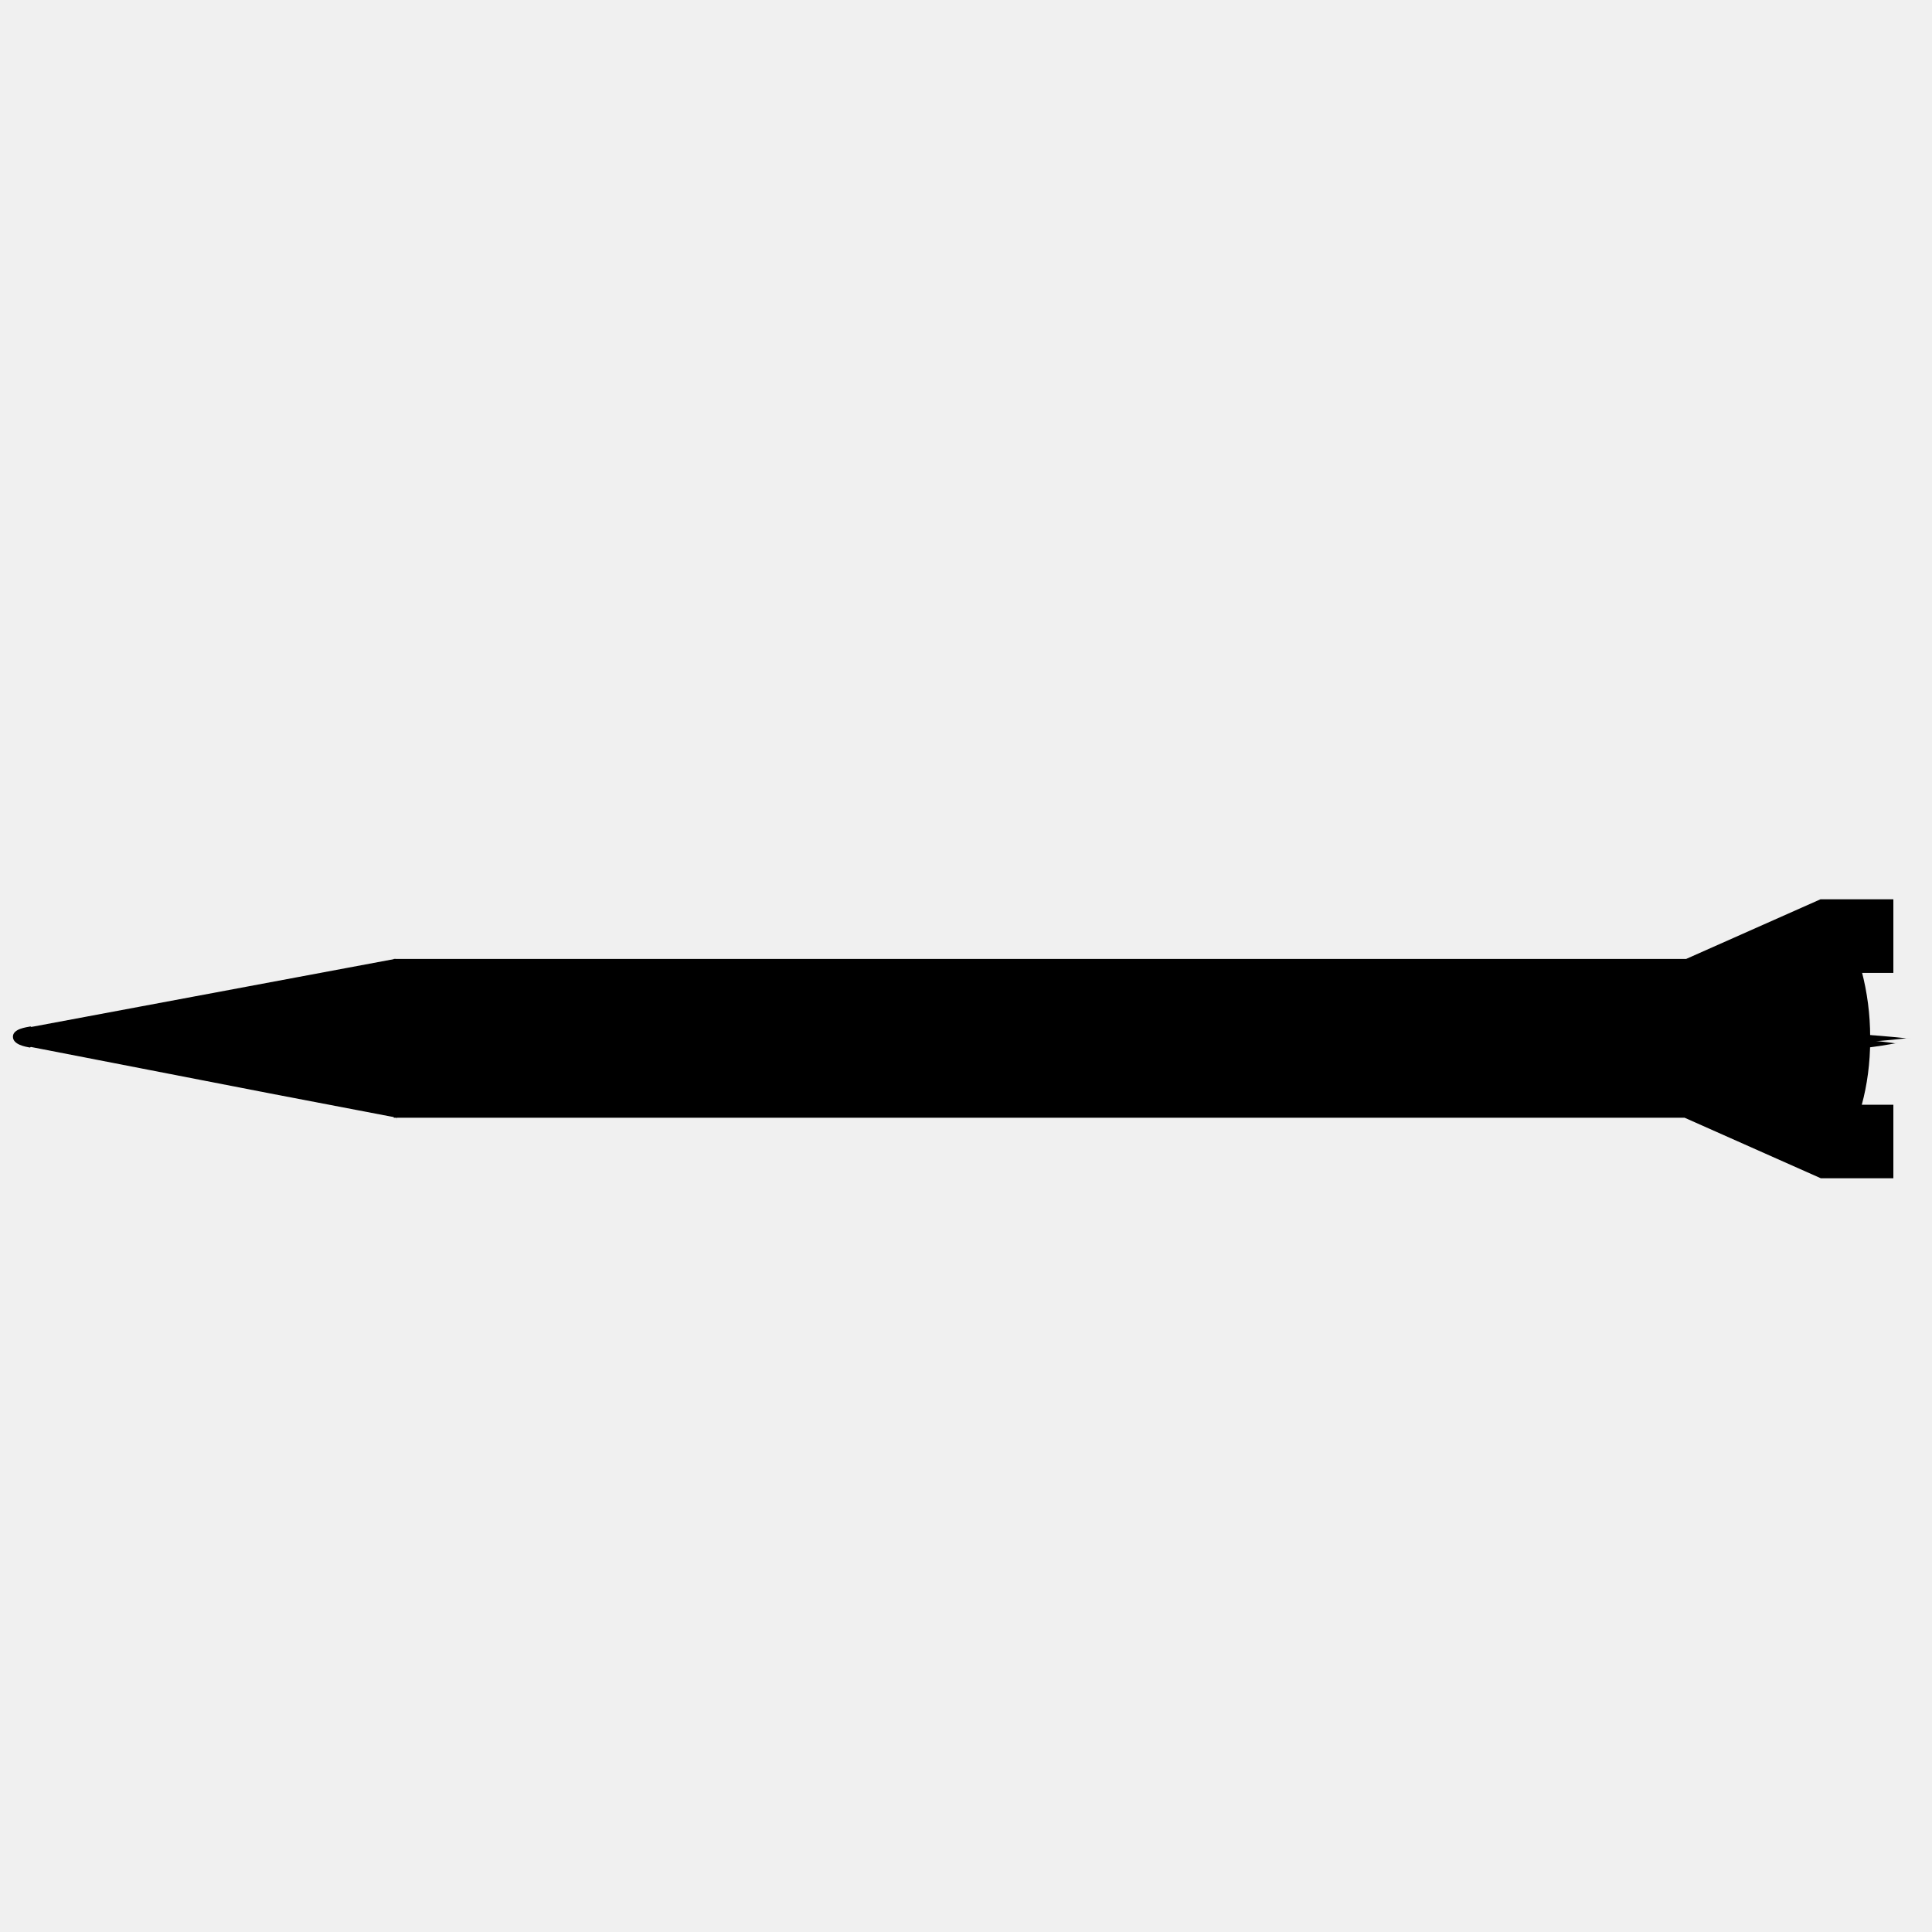
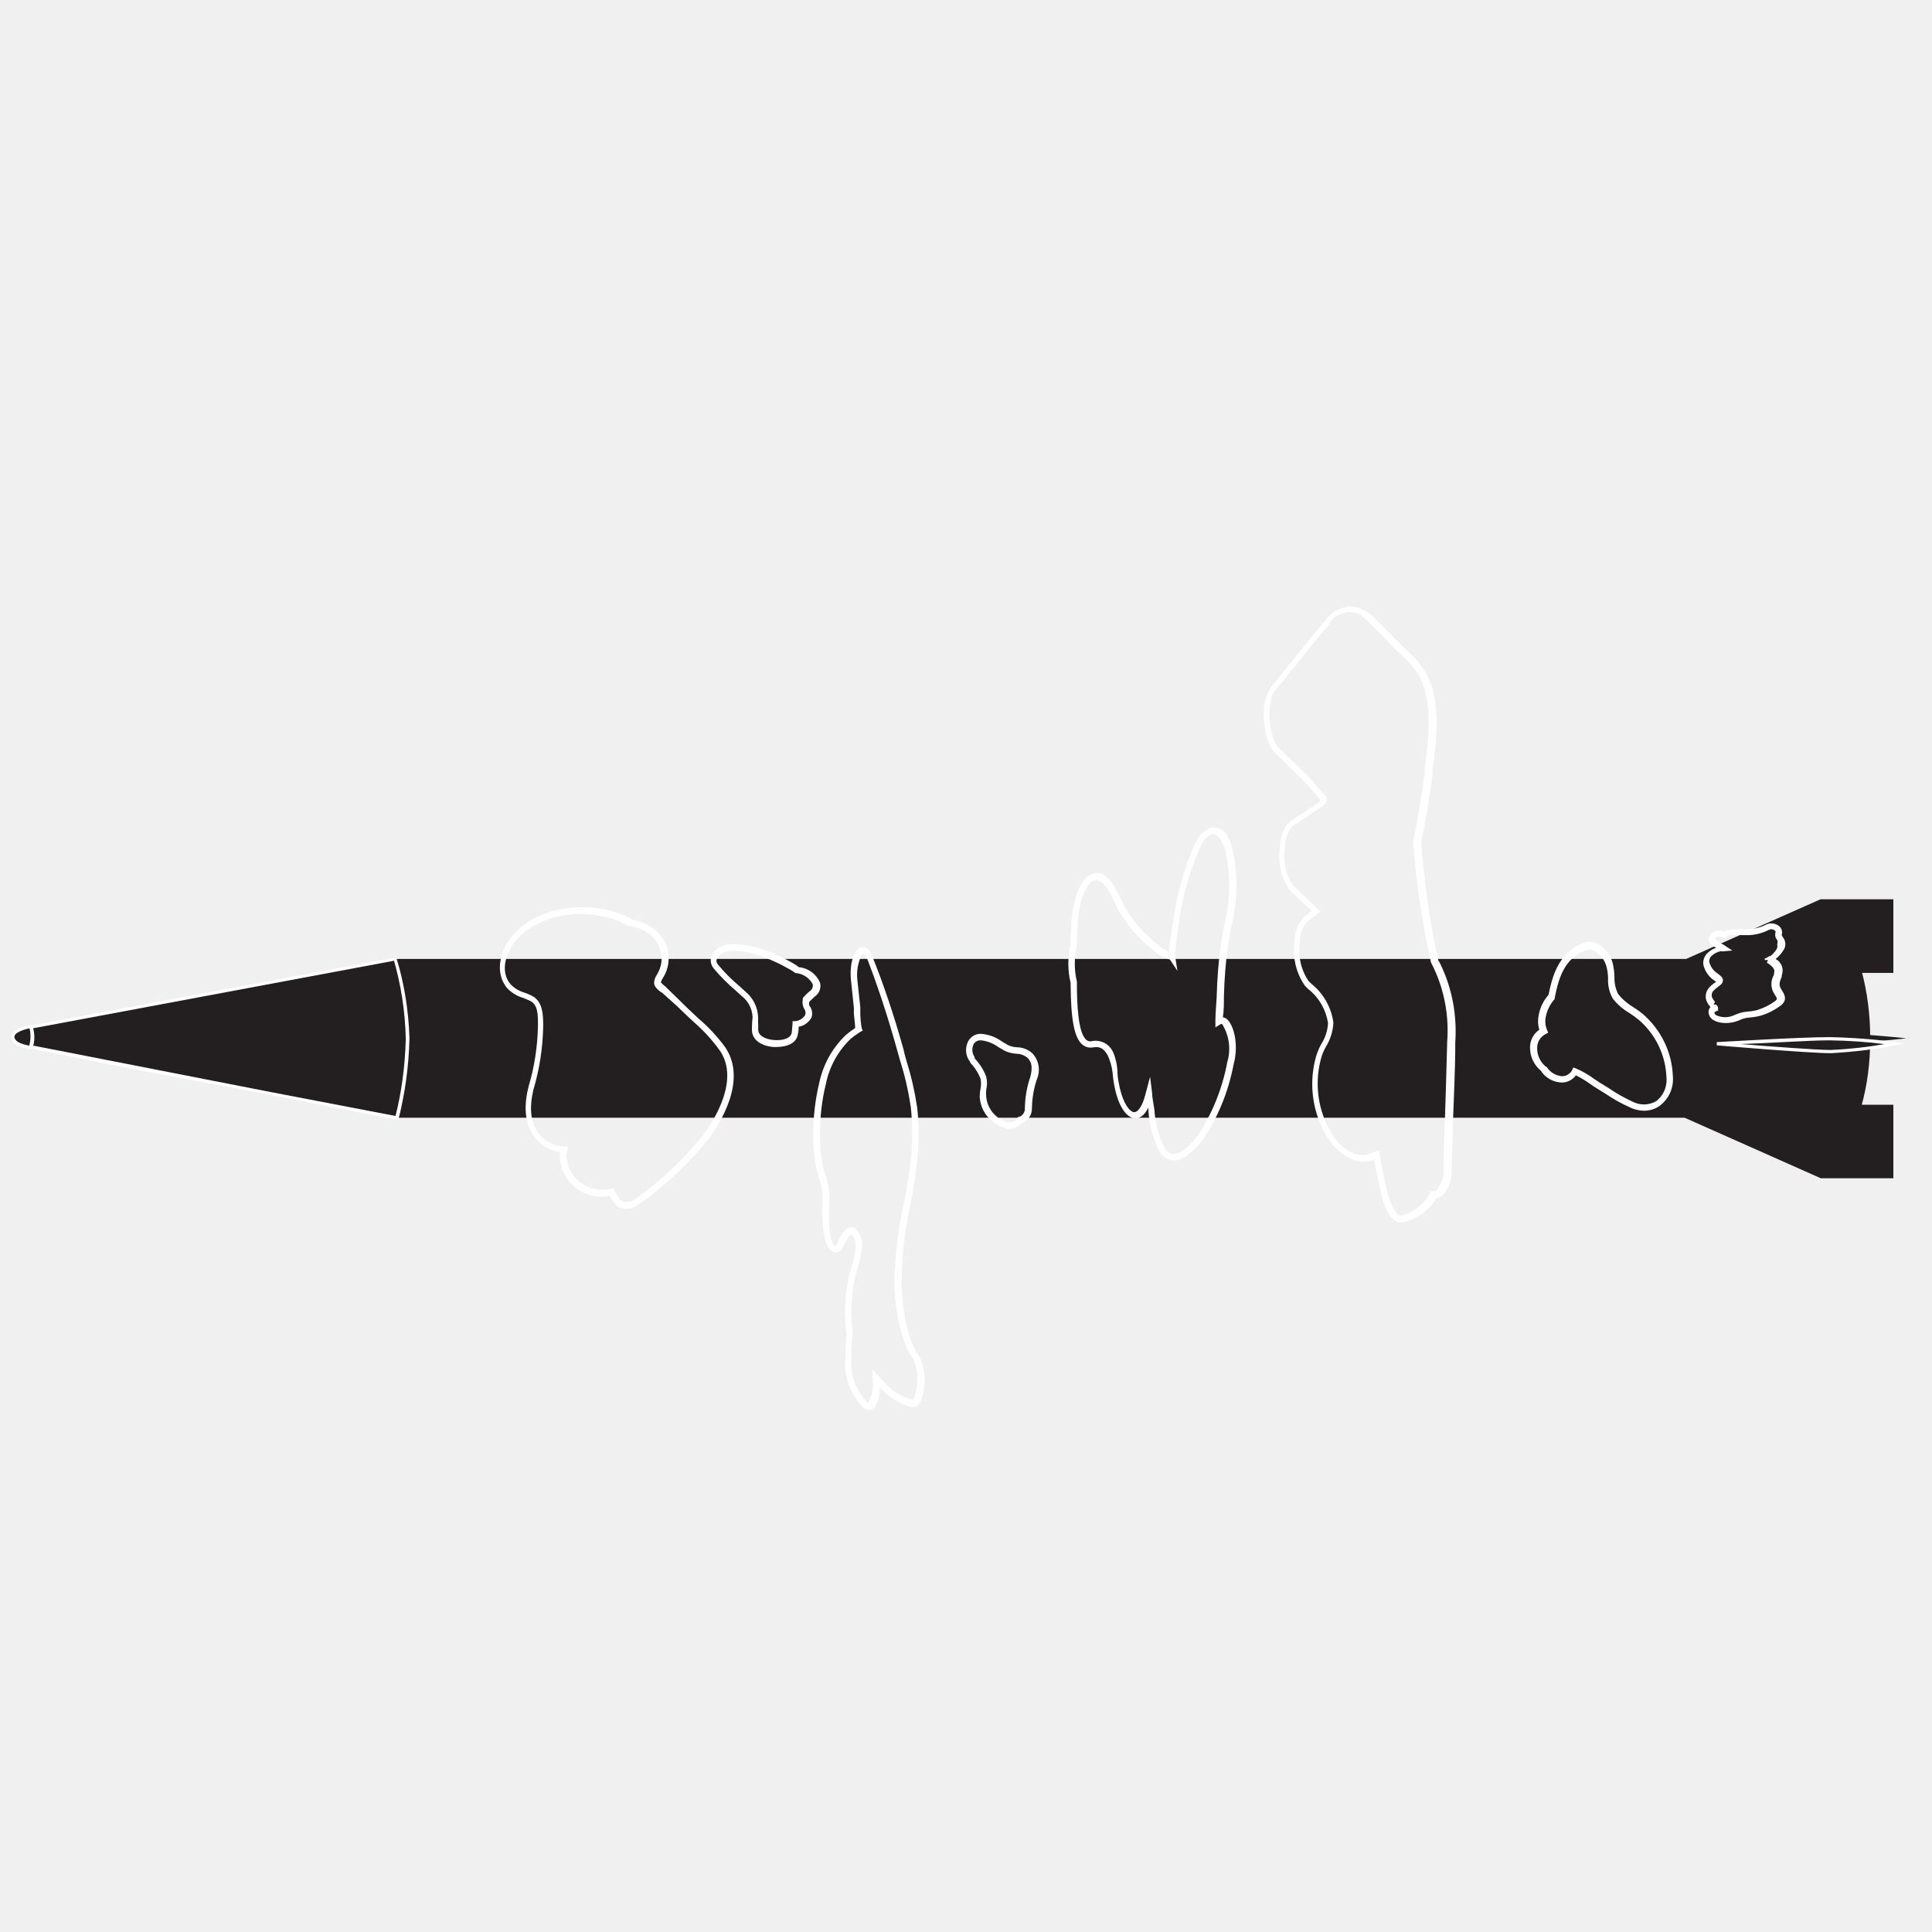
<svg xmlns="http://www.w3.org/2000/svg" version="1.1" width="32" height="32" viewBox="0 0 32 32">
-   <path d="M27.554 17.199c0.603-0.068 1.302-0.107 2.010-0.107s1.407 0.039 2.095 0.114l-0.085-0.008c-0.603 0.068-1.302 0.107-2.010 0.107s-1.407-0.039-2.095-0.114l0.085 0.008z" />
-   <path d="M31.36 14.895h-1.207l-2.225 0.988h-21.406v2.63h21.38l2.257 1.003h1.201v-1.218h-0.523c0.088-0.321 0.139-0.69 0.139-1.071 0-0.010-0-0.020-0-0.029v0.002c0-0.006 0-0.013 0-0.020 0-0.379-0.049-0.746-0.141-1.096l0.007 0.030h0.518z" />
-   <path d="M6.575 18.513l-2.095-0.401-3.921-0.762c-0.066-0.013-0.324-0.045-0.324-0.179s0.262-0.156 0.324-0.169l5.988-1.12c0.121 0.391 0.198 0.841 0.213 1.308l0 0.009c-0.014 0.473-0.081 0.924-0.195 1.356l0.009-0.042z" />
-   <path d="M0.491 17.35c-0.064-0.013-0.277-0.045-0.277-0.179s0.23-0.156 0.286-0.169 0.049 0.361-0.009 0.348z" />
-   <path d="M28.437 17.28s1.523 0.128 1.884 0.128c0.395-0.023 0.761-0.068 1.119-0.136l-0.053 0.008c-0.321-0.046-0.698-0.076-1.081-0.083l-0.009-0c-0.486 0.009-1.86 0.083-1.86 0.083z" />
+   <path fill="#231f20" d="M27.554 17.199c0.603-0.068 1.302-0.107 2.010-0.107s1.407 0.039 2.095 0.114l-0.085-0.008c-0.603 0.068-1.302 0.107-2.010 0.107s-1.407-0.039-2.095-0.114l0.085 0.008z" />
+   <path fill="#231f20" d="M31.36 14.895h-1.207l-2.225 0.988h-21.406v2.63h21.38l2.257 1.003h1.201v-1.218h-0.523c0.088-0.321 0.139-0.69 0.139-1.071 0-0.010-0-0.020-0-0.029v0.002c0-0.006 0-0.013 0-0.020 0-0.379-0.049-0.746-0.141-1.096l0.007 0.030h0.518z" />
+   <path fill="#fff" d="M10.374 20.019h-0.041c-0.064-0.005-0.12-0.038-0.155-0.087l-0-0.001c-0.026-0.035-0.052-0.076-0.076-0.118l-0.003-0.006c-0.041 0.009-0.088 0.014-0.137 0.014-0.347 0-0.635-0.256-0.684-0.59l-0-0.004c-0.003-0.022-0.005-0.047-0.005-0.073s0.002-0.051 0.006-0.075l-0 0.003c-0.122-0.017-0.231-0.066-0.319-0.14l0.001 0.001c-0.237-0.196-0.311-0.514-0.213-0.917l0.015-0.060c0.086-0.29 0.14-0.624 0.147-0.969l0-0.004v-0.034c0-0.149 0-0.32-0.13-0.382l-0.111-0.047c-0.109-0.032-0.203-0.091-0.275-0.17l-0-0c-0.213-0.265-0.105-0.653 0.128-0.9 0.471-0.506 1.365-0.54 1.901-0.256l0.053 0.032c0.168 0.026 0.314 0.103 0.427 0.213l-0-0c0.107 0.109 0.172 0.259 0.172 0.423 0 0.103-0.026 0.201-0.072 0.286l0.002-0.003-0.026 0.045c-0.012 0.019-0.023 0.041-0.031 0.064l-0.001 0.002c0 0.015 0.045 0.051 0.064 0.066 0.013 0.010 0.024 0.020 0.034 0.032l0 0 0.241 0.235 0.111 0.109 0.166 0.156c0.171 0.145 0.321 0.307 0.451 0.485l0.005 0.008c0.354 0.54-0.083 1.237-0.286 1.513-0.336 0.412-0.716 0.769-1.139 1.070l-0.018 0.012c-0.055 0.043-0.125 0.068-0.201 0.068-0.001 0-0.001 0-0.002 0h0zM10.161 19.686l0.017 0.036c0.030 0.055 0.059 0.102 0.092 0.146l-0.002-0.003c0.020 0.026 0.051 0.043 0.085 0.045l0 0c0.008 0.001 0.016 0.001 0.025 0.001 0.051 0 0.098-0.017 0.135-0.044l-0.001 0c0.433-0.308 0.806-0.66 1.127-1.056l0.008-0.011c0.19-0.258 0.599-0.907 0.282-1.391-0.127-0.177-0.268-0.332-0.424-0.469l-0.003-0.003c-0.060-0.053-0.115-0.107-0.171-0.16l-0.111-0.107-0.256-0.23-0.028-0.015c-0.045-0.036-0.1-0.083-0.102-0.145 0.002-0.050 0.019-0.095 0.045-0.133l-0.001 0.001c0.007-0.010 0.013-0.022 0.019-0.035l0.001-0.001c0.038-0.069 0.060-0.151 0.060-0.239 0-0.136-0.054-0.259-0.142-0.35l0 0c-0.103-0.099-0.238-0.166-0.387-0.185l-0.004-0h-0.021c-0.015-0.011-0.032-0.021-0.049-0.029l-0.002-0.001c-0.501-0.267-1.335-0.237-1.775 0.233-0.198 0.213-0.305 0.542-0.124 0.759 0.062 0.065 0.141 0.114 0.229 0.14l0.004 0.001c0.048 0.017 0.088 0.035 0.126 0.054l-0.006-0.003c0.183 0.090 0.188 0.311 0.19 0.474v0.034c-0.007 0.359-0.061 0.702-0.156 1.028l0.007-0.028-0.015 0.058c-0.060 0.254-0.079 0.597 0.179 0.811 0.091 0.070 0.205 0.114 0.33 0.117h0.058v0.058c-0.003 0.015-0.008 0.027-0.013 0.040l0.001-0.001c-0.004 0.019-0.006 0.042-0.006 0.064 0 0.019 0.002 0.037 0.005 0.055l-0-0.002c0.013 0.086 0.041 0.164 0.083 0.233l-0.002-0.003c0.112 0.168 0.301 0.278 0.515 0.278 0.049 0 0.096-0.006 0.142-0.016l-0.004 0.001z" />
+   <path fill="#fff" d="M14.383 23.351c-0.033-0.001-0.062-0.015-0.083-0.036v0c-0.187-0.187-0.302-0.446-0.302-0.731 0-0.020 0.001-0.041 0.002-0.061l-0 0.003c-0-0.012-0-0.026-0-0.041 0-0.141 0.009-0.279 0.025-0.415l-0.002 0.016c-0.016-0.091-0.025-0.197-0.026-0.305v-0c-0-0.009-0-0.020-0-0.032 0-0.201 0.021-0.397 0.061-0.586l-0.003 0.018c0.013-0.062 0.030-0.122 0.047-0.186 0.032-0.092 0.056-0.2 0.068-0.312l0.001-0.006c0.003-0.015 0.004-0.032 0.004-0.050 0-0.071-0.026-0.135-0.069-0.185l0 0s-0.043 0-0.147 0.213c-0.041 0.090-0.102 0.092-0.128 0.087-0.079 0-0.145-0.107-0.171-0.243-0.025-0.116-0.040-0.249-0.041-0.386v-0c-0.001-0.023-0.002-0.050-0.002-0.077s0.001-0.054 0.002-0.080l-0 0.004c0.003-0.030 0.005-0.064 0.005-0.099s-0.002-0.069-0.005-0.104l0 0.004c-0.010-0.101-0.032-0.194-0.062-0.282l0.003 0.009c-0.024-0.071-0.045-0.157-0.060-0.245l-0.002-0.011c-0.018-0.135-0.028-0.291-0.028-0.45 0-0.294 0.035-0.581 0.101-0.855l-0.005 0.025c0.065-0.322 0.223-0.599 0.445-0.81l0.001-0.001c0.045-0.038 0.094-0.075 0.146-0.109l0.006-0.004c0-0.062-0.015-0.156-0.021-0.235 0-0.041 0-0.077 0-0.098l-0.047-0.452c-0.030-0.279 0.045-0.523 0.171-0.553 0.041-0.011 0.119 0 0.175 0.137 0.175 0.426 0.362 0.978 0.52 1.543l0.028 0.117 0.032 0.111c0.067 0.211 0.127 0.468 0.167 0.732l0.004 0.030c0.014 0.128 0.022 0.276 0.022 0.426 0 0.194-0.014 0.385-0.040 0.572l0.002-0.022c-0.026 0.235-0.070 0.467-0.113 0.693-0.076 0.348-0.123 0.75-0.13 1.161l-0 0.006c0 0.531 0.113 1.033 0.297 1.28 0.053 0.113 0.083 0.245 0.083 0.385s-0.031 0.272-0.086 0.391l0.002-0.006c-0.020 0.037-0.059 0.062-0.104 0.062-0.009 0-0.017-0.001-0.025-0.003l0.001 0c-0.203-0.051-0.375-0.158-0.507-0.302l-0.001-0.001-0.019-0.021c0 0.147-0.047 0.322-0.139 0.365-0.009 0.003-0.020 0.005-0.030 0.005-0.008 0-0.016-0.001-0.024-0.003l0.001 0zM14.099 20.331c0.007-0.001 0.015-0.002 0.023-0.002s0.016 0.001 0.024 0.002l-0.001-0c0.082 0.066 0.133 0.166 0.133 0.279 0 0.021-0.002 0.042-0.005 0.063l0-0.002c-0.013 0.126-0.038 0.242-0.076 0.353l0.003-0.011c-0.017 0.060-0.034 0.119-0.045 0.177-0.035 0.169-0.056 0.364-0.056 0.563 0 0.004 0 0.009 0 0.013v-0.001c0 0.102 0.010 0.202 0.027 0.298l-0.002-0.010v0.032c-0.015 0.115-0.024 0.249-0.024 0.384 0 0.015 0 0.030 0 0.045l-0-0.002c-0.001 0.019-0.002 0.040-0.002 0.062 0 0.255 0.103 0.487 0.269 0.655l-0-0s0.013 0 0.013 0c0.051-0.088 0.081-0.194 0.081-0.307 0-0.031-0.002-0.061-0.007-0.091l0 0.003v-0.149l0.098 0.111c0.026 0.028 0.049 0.055 0.075 0.079l0.034 0.036c0.119 0.13 0.273 0.226 0.448 0.272l0.006 0.001c0.024-0.029 0.041-0.064 0.047-0.103l0-0.001c0.021-0.071 0.033-0.153 0.033-0.238 0-0.115-0.022-0.226-0.063-0.327l0.002 0.006c-0.198-0.262-0.32-0.777-0.318-1.338 0.012-0.43 0.064-0.842 0.153-1.24l-0.008 0.043c0.043-0.224 0.085-0.454 0.113-0.687 0.022-0.159 0.035-0.342 0.035-0.529 0-0.149-0.008-0.296-0.024-0.44l0.002 0.018c-0.042-0.285-0.101-0.536-0.178-0.779l0.010 0.035-0.032-0.113c-0.186-0.679-0.371-1.227-0.582-1.762l0.040 0.115c-0.026-0.043-0.055-0.055-0.055-0.055s-0.117 0.171-0.090 0.439l0.049 0.452c0 0.021 0 0.060 0 0.102 0 0.087 0.015 0.213 0.026 0.256l0.015 0.030-0.058 0.034c-0.055 0.036-0.101 0.070-0.146 0.107l0.003-0.002c-0.206 0.198-0.352 0.457-0.41 0.748l-0.002 0.009c-0.060 0.241-0.095 0.517-0.095 0.802 0 0.156 0.010 0.309 0.030 0.459l-0.002-0.018c0.014 0.092 0.034 0.173 0.061 0.251l-0.003-0.010c0.029 0.084 0.051 0.183 0.063 0.285l0.001 0.007c0.003 0.032 0.005 0.069 0.005 0.107s-0.002 0.075-0.005 0.111l0-0.005c-0.001 0.022-0.002 0.047-0.002 0.073s0.001 0.051 0.002 0.076l-0-0.003c-0.001 0.022-0.002 0.048-0.002 0.074 0 0.109 0.010 0.215 0.029 0.318l-0.002-0.011c0.019 0.109 0.064 0.158 0.079 0.16 0.008-0.007 0.015-0.017 0.019-0.027l0-0c0.051-0.113 0.13-0.282 0.239-0.282z" />
+   <path fill="#fff" d="M12.864 17.342h-0.021c-0.181 0-0.38-0.092-0.388-0.269v-0.064c0-0.056 0.004-0.111 0.011-0.165l-0.001 0.007c-0.004-0.145-0.075-0.273-0.182-0.355l-0.001-0.001-0.098-0.090c-0.135-0.114-0.255-0.236-0.365-0.367l-0.004-0.005c-0.027-0.035-0.043-0.080-0.043-0.129 0-0.024 0.004-0.048 0.011-0.069l-0 0.002c0.042-0.095 0.128-0.165 0.231-0.185l0.002-0c0.407-0.085 0.971 0.213 1.133 0.311 0.031 0.019 0.058 0.037 0.083 0.057l-0.002-0.001c0.158 0.015 0.29 0.115 0.351 0.253l0.001 0.003c0.004 0.016 0.007 0.035 0.007 0.054 0 0.071-0.034 0.133-0.087 0.172l-0.001 0c-0.034 0.030-0.066 0.060-0.095 0.091l-0.001 0.001c-0.003 0.009-0.005 0.020-0.005 0.031s0.002 0.022 0.005 0.032l-0-0.001c0.029 0.036 0.047 0.082 0.047 0.133 0 0.023-0.004 0.046-0.011 0.067l0-0.002c-0.044 0.080-0.121 0.137-0.211 0.153l-0.002 0c0 0.036 0 0.075-0.011 0.111-0.015 0.162-0.183 0.224-0.352 0.224zM12.559 17.001v0c-0.001 0.009-0.001 0.020-0.001 0.031s0 0.022 0.001 0.032l-0-0.002c0 0.102 0.147 0.162 0.286 0.166s0.256-0.034 0.269-0.128l0.013-0.143v-0.043h0.041c0.070-0.005 0.131-0.043 0.166-0.099l0.001-0.001c0.005-0.012 0.007-0.025 0.007-0.039 0-0.026-0.009-0.050-0.024-0.070l0 0c-0.016-0.030-0.026-0.065-0.026-0.102 0-0.016 0.002-0.031 0.005-0.046l-0 0.001v-0.028c0.036-0.042 0.074-0.080 0.116-0.114l0.002-0.001c0.030-0.020 0.049-0.054 0.049-0.092 0-0.008-0.001-0.016-0.003-0.024l0 0.001c-0.056-0.102-0.158-0.173-0.278-0.183l-0.001-0h-0.009c-0.023-0.019-0.049-0.036-0.076-0.052l-0.003-0.001c-0.32-0.188-0.764-0.363-1.067-0.301-0.068 0.013-0.124 0.057-0.153 0.116l-0.001 0.001c-0.004 0.010-0.006 0.021-0.006 0.032 0 0.024 0.009 0.045 0.023 0.062l-0-0c0.109 0.132 0.225 0.249 0.352 0.355l0.004 0.003 0.098 0.090c0.129 0.105 0.211 0.264 0.213 0.441v0c-0.001 0.014-0.001 0.031-0.001 0.048 0 0.031 0.001 0.062 0.003 0.093l-0-0.004z" />
+   <path fill="#fff" d="M16.713 18.697c-0.029-0-0.057-0.007-0.082-0.018l0.001 0.001c-0.226-0.070-0.389-0.27-0.405-0.51l-0-0.002c0-0 0-0.001 0-0.001 0-0.048 0.005-0.095 0.014-0.14l-0.001 0.005c0.006-0.025 0.009-0.054 0.009-0.083s-0.003-0.058-0.009-0.086l0 0.003c-0.040-0.103-0.098-0.191-0.171-0.265l0 0v-0.013c-0.043-0.053-0.068-0.122-0.068-0.196 0-0.052 0.013-0.101 0.035-0.145l-0.001 0.002c0.040-0.076 0.118-0.126 0.208-0.126 0.012 0 0.024 0.001 0.036 0.003l-0.001-0c0.12 0.015 0.227 0.059 0.318 0.125l-0.002-0.001 0.098 0.058c0.045 0.022 0.097 0.036 0.153 0.038l0.001 0c0.098 0.002 0.187 0.040 0.254 0.101l-0-0c0.066 0.071 0.107 0.166 0.107 0.271 0 0.056-0.012 0.11-0.033 0.159l0.001-0.003c-0.049 0.141-0.079 0.304-0.083 0.474l-0 0.002c0 0.004 0 0.009 0 0.014 0 0.107-0.067 0.198-0.161 0.233l-0.002 0.001c-0.053 0.061-0.129 0.099-0.215 0.102h-0zM16.143 17.517v0.013c0.082 0.085 0.147 0.186 0.19 0.299l0.002 0.006c0.008 0.032 0.013 0.069 0.013 0.107s-0.005 0.075-0.014 0.11l0.001-0.003c-0.002 0.018-0.003 0.038-0.003 0.059s0.001 0.041 0.003 0.061l-0-0.002c0.019 0.196 0.153 0.357 0.334 0.415l0.003 0.001c0.013 0.003 0.028 0.006 0.043 0.006 0.058 0 0.109-0.029 0.14-0.073l0-0.001v-0.013h0.015c0.061-0.016 0.105-0.071 0.105-0.136 0-0.003-0-0.006-0-0.009l0 0c0.003-0.188 0.036-0.367 0.095-0.534l-0.004 0.012c0.038-0.151 0.026-0.241-0.047-0.314-0.051-0.043-0.118-0.068-0.191-0.068-0 0-0.001 0-0.001 0h0c-0.071-0.006-0.136-0.024-0.195-0.053l0.003 0.001-0.102-0.060c-0.077-0.056-0.169-0.095-0.27-0.108l-0.003-0c-0.007-0.001-0.015-0.002-0.023-0.002-0.049 0-0.091 0.027-0.113 0.068l-0 0.001c-0.012 0.026-0.019 0.056-0.019 0.088 0 0.047 0.015 0.090 0.041 0.126l-0-0.001z" />
+   <path fill="#fff" d="M23.196 20.247c-0.154 0-0.267-0.239-0.316-0.454s-0.090-0.401-0.122-0.587c-0.23 0.087-0.459 0-0.681-0.239-0.213-0.277-0.342-0.63-0.342-1.012 0-0.172 0.026-0.337 0.074-0.493l-0.003 0.012c0.024-0.072 0.051-0.133 0.084-0.191l-0.003 0.005c0.063-0.098 0.103-0.215 0.109-0.342l0-0.002c-0.037-0.232-0.158-0.43-0.331-0.566l-0.002-0.001c-0.017-0.019-0.034-0.034-0.049-0.049-0.115-0.164-0.183-0.368-0.183-0.587 0-0.052 0.004-0.103 0.011-0.152l-0.001 0.006c0-0.001 0-0.002 0-0.003 0-0.165 0.067-0.315 0.175-0.423v0l0.111-0.079-0.35-0.329c-0.118-0.157-0.189-0.356-0.189-0.571 0-0.049 0.004-0.096 0.011-0.143l-0.001 0.005c0-0.105 0.043-0.356 0.177-0.448l0.476-0.32 0.030-0.026c-0.049-0.049-0.098-0.109-0.145-0.164s-0.1-0.117-0.141-0.158l-0.476-0.465c-0.213-0.213-0.252-0.853-0.073-1.082l0.299-0.371c0.192-0.239 0.393-0.489 0.591-0.723 0.092-0.133 0.234-0.226 0.398-0.251l0.003-0c0.169 0.002 0.321 0.076 0.426 0.192l0 0c0.107 0.098 0.213 0.213 0.316 0.316l0.145 0.149 0.094 0.087c0.125 0.108 0.229 0.235 0.31 0.377l0.004 0.007c0.241 0.461 0.16 1.090 0.096 1.596v0.053c-0.051 0.395-0.115 0.779-0.19 1.137 0.057 0.728 0.158 1.392 0.304 2.040l-0.018-0.095c0.18 0.342 0.286 0.747 0.286 1.176 0 0.066-0.002 0.131-0.007 0.195l0.001-0.009c0 0.467-0.026 0.93-0.041 1.395 0 0.23-0.015 0.463-0.021 0.693 0.001 0.015 0.002 0.032 0.002 0.049 0 0.149-0.054 0.286-0.143 0.392l0.001-0.001c-0.030 0.027-0.068 0.045-0.11 0.049l-0.001 0c-0.118 0.2-0.311 0.346-0.538 0.4l-0.006 0.001zM22.839 19.051l0.013 0.073c0.034 0.201 0.077 0.427 0.13 0.64s0.164 0.386 0.213 0.373c0.215-0.049 0.391-0.188 0.489-0.374l0.002-0.004 0.017-0.032h0.036c0.003 0 0.005 0 0.008 0 0.022 0 0.042-0.009 0.056-0.024l0-0c0.067-0.086 0.107-0.195 0.107-0.314 0-0.016-0.001-0.032-0.002-0.048l0 0.002c0-0.233 0.015-0.463 0.021-0.695 0.015-0.463 0.030-0.928 0.041-1.393 0.005-0.056 0.007-0.122 0.007-0.188 0-0.413-0.103-0.803-0.285-1.144l0.006 0.013v-0.013c-0.13-0.562-0.233-1.237-0.287-1.925l-0.003-0.050v-0.015c0.073-0.356 0.137-0.74 0.188-1.137v-0.053c0.064-0.491 0.143-1.101-0.083-1.532-0.078-0.138-0.176-0.255-0.29-0.353l-0.002-0.002c-0.034-0.030-0.066-0.062-0.096-0.092l-0.147-0.149c-0.1-0.107-0.213-0.213-0.311-0.311-0.071-0.1-0.186-0.165-0.317-0.165-0.151 0-0.283 0.087-0.346 0.214l-0.001 0.002c-0.198 0.233-0.397 0.48-0.589 0.721-0.1 0.124-0.198 0.247-0.299 0.369-0.145 0.179-0.105 0.774 0.064 0.939l0.476 0.461c0.045 0.045 0.094 0.102 0.147 0.166s0.102 0.119 0.154 0.173l0.013 0.013v0.096l-0.019 0.019c-0.026 0.021-0.047 0.043-0.064 0.053l-0.476 0.32c-0.081 0.096-0.13 0.221-0.13 0.357 0 0.004 0 0.008 0 0.013v-0.001c-0.006 0.039-0.010 0.084-0.010 0.13 0 0.184 0.058 0.354 0.157 0.493l-0.002-0.003 0.448 0.427-0.213 0.156c-0.081 0.086-0.13 0.202-0.13 0.33 0 0.003 0 0.007 0 0.010v-0.001c-0.007 0.043-0.011 0.092-0.011 0.142 0 0.19 0.057 0.367 0.156 0.514l-0.002-0.003 0.047 0.045c0.194 0.156 0.327 0.38 0.364 0.635l0.001 0.005c-0.006 0.147-0.050 0.282-0.121 0.398l0.002-0.003c-0.028 0.047-0.053 0.102-0.073 0.16l-0.002 0.007c-0.042 0.136-0.066 0.291-0.066 0.453 0 0.356 0.118 0.685 0.317 0.949l-0.003-0.004c0.213 0.23 0.412 0.292 0.619 0.188z" />
+   <path fill="#fff" d="M19.437 19.221h-0.023c-0.094-0.016-0.172-0.075-0.213-0.156l-0.001-0.002c-0.098-0.195-0.162-0.423-0.179-0.664l-0-0.006v-0.049c-0.073 0.147-0.156 0.181-0.213 0.179-0.145 0-0.275-0.19-0.339-0.484-0.018-0.076-0.032-0.168-0.040-0.261l-0-0.007c-0.013-0.108-0.042-0.206-0.084-0.296l0.003 0.006c-0.081-0.145-0.16-0.147-0.25-0.132-0.010 0.002-0.022 0.003-0.034 0.003-0.052 0-0.1-0.019-0.137-0.050l0 0c-0.132-0.113-0.19-0.403-0.194-1.001v-0.021c-0.024-0.096-0.038-0.206-0.038-0.32s0.014-0.224 0.040-0.329l-0.002 0.009c0-0.341 0.028-0.759 0.181-1.005 0.047-0.098 0.143-0.167 0.255-0.175l0.001-0c0.124 0 0.243 0.119 0.352 0.339 0.132 0.31 0.326 0.571 0.567 0.778l0.003 0.002 0.081 0.064c0.054 0.050 0.117 0.092 0.185 0.124l0.004 0.002s0-0.015 0-0.021c0.017-0.151 0.036-0.292 0.058-0.427 0.067-0.507 0.201-0.967 0.392-1.395l-0.013 0.032c0.094-0.175 0.213-0.262 0.326-0.252s0.213 0.077 0.288 0.352c0.041 0.181 0.065 0.39 0.065 0.604 0 0.253-0.033 0.497-0.095 0.73l0.004-0.020c-0.017 0.107-0.036 0.213-0.051 0.318-0.034 0.241-0.057 0.526-0.064 0.815l-0 0.009c0 0.111 0 0.213-0.017 0.335 0.021 0.004 0.040 0.011 0.056 0.022l-0.001-0c0.122 0.087 0.213 0.427 0.124 0.751-0.091 0.478-0.27 0.902-0.522 1.273l0.008-0.012c-0.183 0.226-0.343 0.339-0.484 0.339zM19.049 17.835l0.034 0.273c0 0.068 0.019 0.145 0.026 0.201l0.011 0.073c0.015 0.23 0.074 0.443 0.169 0.635l-0.004-0.010c0.027 0.058 0.080 0.099 0.144 0.109l0.001 0c0.107 0 0.245-0.1 0.401-0.297 0.233-0.348 0.405-0.757 0.491-1.197l0.003-0.021c0.022-0.069 0.035-0.148 0.035-0.23 0-0.152-0.044-0.294-0.12-0.413l0.002 0.003c-0.013 0-0.017 0-0.021 0l-0.090 0.055v-0.105c0-0.13 0.015-0.265 0.021-0.397 0.008-0.304 0.031-0.592 0.069-0.876l-0.005 0.042c0.015-0.107 0.034-0.213 0.053-0.322 0.056-0.207 0.089-0.445 0.089-0.691 0-0.203-0.022-0.402-0.064-0.592l0.003 0.018c-0.049-0.166-0.122-0.269-0.196-0.275s-0.151 0.066-0.213 0.196c-0.177 0.387-0.307 0.836-0.367 1.306l-0.002 0.023c-0.021 0.137-0.038 0.275-0.055 0.427-0.001 0.011-0.002 0.023-0.002 0.035s0.001 0.025 0.002 0.037l-0-0.002 0.038 0.241-0.124-0.188c-0.109-0.027-0.203-0.081-0.277-0.156l-0-0-0.075-0.062c-0.26-0.218-0.466-0.492-0.598-0.805l-0.005-0.014c-0.087-0.173-0.181-0.275-0.26-0.279s-0.109 0.041-0.162 0.126c-0.141 0.213-0.162 0.627-0.164 0.954v0.015c-0.022 0.088-0.035 0.19-0.035 0.294s0.013 0.206 0.037 0.303l-0.002-0.009v0.045c0 0.339 0.021 0.804 0.156 0.919 0.017 0.015 0.040 0.024 0.065 0.024 0.007 0 0.015-0.001 0.021-0.002l-0.001 0c0.021-0.005 0.044-0.008 0.069-0.008 0.131 0 0.243 0.080 0.291 0.193l0.001 0.002c0.041 0.097 0.066 0.209 0.070 0.327l0 0.002c0 0.085 0.021 0.175 0.038 0.258 0.060 0.26 0.164 0.399 0.239 0.401v0c0.064 0 0.132-0.1 0.179-0.269z" />
+   <path fill="#fff" d="M27.243 18.398c-0.082-0.001-0.159-0.018-0.23-0.048l0.004 0.001c-0.164-0.073-0.304-0.152-0.436-0.243l0.009 0.006-0.158-0.098c-0.036-0.021-0.067-0.042-0.096-0.064l0.003 0.002c-0.068-0.049-0.145-0.096-0.226-0.138l-0.011-0.005c-0.053 0.071-0.135 0.117-0.228 0.119h-0c-0.148-0.002-0.278-0.079-0.353-0.195l-0.001-0.002c-0.109-0.091-0.178-0.228-0.178-0.38 0-0.012 0-0.023 0.001-0.035l-0 0.002c0.009-0.11 0.067-0.205 0.152-0.264l0.001-0.001c-0.013-0.042-0.021-0.090-0.021-0.14 0-0.035 0.004-0.069 0.011-0.102l-0.001 0.003c0.024-0.132 0.082-0.247 0.165-0.34l-0.001 0.001c0.066-0.331 0.173-0.693 0.565-0.853 0.035-0.016 0.075-0.025 0.117-0.025s0.083 0.009 0.119 0.025l-0.002-0.001c0.123 0.066 0.215 0.176 0.257 0.308l0.001 0.004c0.021 0.075 0.033 0.16 0.034 0.249v0c-0 0.005-0 0.012-0 0.018 0 0.096 0.023 0.187 0.064 0.267l-0.002-0.003c0.069 0.085 0.151 0.156 0.243 0.211l0.004 0.002c0.061 0.038 0.113 0.076 0.163 0.117l-0.003-0.002c0.294 0.254 0.484 0.622 0.499 1.034l0 0.003c0.001 0.014 0.002 0.029 0.002 0.046 0 0.177-0.084 0.334-0.214 0.434l-0.001 0.001c-0.070 0.051-0.158 0.083-0.253 0.085h-0.001zM26.059 17.681l0.041 0.015c0.114 0.049 0.212 0.106 0.302 0.173l-0.004-0.003 0.087 0.058 0.162 0.1c0.117 0.081 0.251 0.158 0.391 0.222l0.016 0.007c0.051 0.025 0.111 0.040 0.175 0.040 0.076 0 0.148-0.021 0.209-0.058l-0.002 0.001c0.103-0.082 0.168-0.208 0.168-0.349 0-0.015-0.001-0.029-0.002-0.043l0 0.002c-0.015-0.384-0.19-0.724-0.461-0.956l-0.002-0.001c-0.044-0.036-0.092-0.072-0.143-0.105l-0.006-0.004c-0.109-0.063-0.2-0.143-0.274-0.237l-0.002-0.002c-0.050-0.087-0.080-0.192-0.080-0.303 0-0.012 0-0.024 0.001-0.035l-0 0.002c-0.001-0.076-0.013-0.15-0.033-0.219l0.001 0.006c-0.034-0.107-0.105-0.194-0.198-0.246l-0.002-0.001c-0.022-0.010-0.048-0.016-0.075-0.016s-0.053 0.006-0.076 0.016l0.001-0c-0.316 0.126-0.427 0.395-0.503 0.787v0.015c-0.073 0.081-0.125 0.182-0.147 0.295l-0.001 0.004c-0.005 0.022-0.007 0.047-0.007 0.073 0 0.051 0.011 0.099 0.030 0.143l-0.001-0.002 0.019 0.045-0.043 0.023c-0.080 0.040-0.135 0.12-0.139 0.213v0c-0 0.007-0.001 0.014-0.001 0.022 0 0.122 0.056 0.232 0.143 0.304l0.001 0.001h0.011c0.056 0.090 0.151 0.15 0.261 0.158l0.001 0c0.072-0.003 0.133-0.044 0.164-0.103l0-0.001z" />
+   <path fill="#fff" d="M28.559 16.943c-0.001 0-0.001 0-0.002 0-0.064 0-0.123-0.017-0.175-0.046l0.002 0.001c-0.051-0.027-0.085-0.080-0.085-0.14 0-0.001 0-0.002 0-0.003v0c0.001-0.029 0.013-0.056 0.032-0.075v0c-0.025-0.027-0.046-0.058-0.061-0.092l-0.001-0.002c-0.011-0.024-0.017-0.053-0.017-0.083 0-0.049 0.017-0.095 0.045-0.131l-0 0c0.029-0.034 0.061-0.064 0.097-0.089l0.002-0.001 0.034-0.026h-0.015l-0.026-0.019c-0.090-0.062-0.154-0.155-0.177-0.264l-0-0.003c-0.001-0.006-0.001-0.013-0.001-0.020 0-0.061 0.024-0.116 0.063-0.157l-0 0c0.040-0.042 0.090-0.075 0.147-0.093l0.003-0.001-0.055-0.034c-0.039-0.021-0.065-0.061-0.065-0.107 0-0.023 0.007-0.045 0.018-0.064l-0 0.001c0.039-0.051 0.1-0.083 0.169-0.083 0.026 0 0.051 0.005 0.074 0.013l-0.001-0c0.016-0.008 0.035-0.015 0.054-0.019l0.001-0c0.052-0.011 0.111-0.017 0.172-0.017 0.021 0 0.043 0.001 0.064 0.002l-0.003-0c0.038 0 0.075 0 0.113 0 0.108-0.006 0.207-0.034 0.296-0.081l-0.004 0.002c0.024-0.011 0.053-0.018 0.083-0.018 0.050 0 0.095 0.018 0.13 0.048l-0-0c0.029 0.024 0.047 0.061 0.047 0.101 0 0.015-0.002 0.029-0.007 0.043l0-0.001s0 0 0.015 0.032c0.013 0.015 0.024 0.032 0.032 0.050l0 0.001c0.009 0.021 0.014 0.044 0.014 0.070 0 0.040-0.013 0.078-0.036 0.108l0-0.001c-0.034 0.054-0.076 0.1-0.125 0.138l-0.001 0.001c0.070 0.036 0.117 0.108 0.117 0.191 0 0.028-0.005 0.055-0.015 0.080l0-0.001v0.023c-0.034 0.081-0.049 0.128-0.019 0.19l0.026 0.043c0.036 0.060 0.098 0.156-0.030 0.25-0.095 0.070-0.204 0.126-0.323 0.162l-0.008 0.002c-0.054 0.014-0.118 0.025-0.184 0.030l-0.004 0c-0.056 0.005-0.107 0.019-0.154 0.042l0.003-0.001-0.034 0.013c-0.060 0.023-0.13 0.037-0.203 0.037-0.008 0-0.015-0-0.022-0l0.001 0zM28.427 16.64c0.014 0.014 0.024 0.031 0.030 0.050l0 0.001v0.045l-0.041 0.019c-0.010 0.002-0.017 0.008-0.021 0.017l-0 0c0.004 0.020 0.017 0.036 0.034 0.045l0 0c0.042 0.019 0.092 0.031 0.144 0.031s0.102-0.011 0.146-0.032l-0.002 0.001 0.034-0.013c0.050-0.023 0.109-0.039 0.17-0.047l0.003-0c0.064-0.004 0.124-0.013 0.182-0.027l-0.007 0.001c0.114-0.034 0.213-0.084 0.301-0.149l-0.003 0.002c0.047-0.036 0.041-0.045 0-0.107-0.010-0.015-0.020-0.033-0.029-0.051l-0.001-0.003c-0.017-0.037-0.027-0.079-0.027-0.124 0-0.056 0.016-0.109 0.043-0.154l-0.001 0.001v-0.023c0.015-0.038 0.017-0.085-0.083-0.156l-0.034-0.023 0.019-0.043h-0.053v-0.030h0.019l0.055-0.034h0.017c0.039-0.031 0.072-0.067 0.099-0.107l0.001-0.002c0.023-0.041 0.021-0.062 0.013-0.079 0.004-0.014 0.007-0.031 0.007-0.048 0-0.010-0.001-0.020-0.003-0.030l0 0.001c-0.023-0.023-0.037-0.055-0.037-0.090 0-0.015 0.003-0.030 0.007-0.043l-0 0.001c0-0.011 0-0.021-0.013-0.028-0.015-0.013-0.035-0.021-0.057-0.021-0.014 0-0.026 0.003-0.038 0.009l0-0c-0.097 0.051-0.212 0.083-0.333 0.089l-0.002 0h-0.119c-0.020-0.002-0.042-0.003-0.065-0.003-0.052 0-0.104 0.005-0.153 0.014l0.005-0.001c-0.014 0.003-0.026 0.009-0.037 0.017l0-0-0.030 0.028-0.034-0.021c-0.015-0.009-0.032-0.014-0.051-0.014-0.031 0-0.058 0.013-0.077 0.035l-0 0s0 0 0.013 0.023l0.109 0.070c0.015 0.007 0.029 0.015 0.041 0.024l-0.001-0 0.126 0.083-0.151 0.013c-0.003 0.001-0.007 0.001-0.011 0.001s-0.007-0-0.011-0.001l0 0h-0.030c-0.056 0.014-0.104 0.040-0.143 0.077l0-0c-0.023 0.022-0.037 0.053-0.037 0.088 0 0.003 0 0.006 0 0.009l-0-0c0.021 0.081 0.070 0.148 0.135 0.191l0.001 0.001 0.023 0.017c0.030 0.023 0.066 0.049 0.068 0.094 0 0 0 0 0 0.001 0 0.032-0.016 0.061-0.040 0.078l-0 0-0.047 0.036c-0.029 0.021-0.054 0.043-0.076 0.068l-0 0c-0.014 0.018-0.023 0.042-0.023 0.067 0 0.015 0.003 0.029 0.008 0.042l-0-0.001c0.013 0.026 0.029 0.049 0.047 0.069l-0-0-0.023 0.045z" />
+   <path fill="#231f20" d="M6.575 18.513l-2.095-0.401-3.921-0.762c-0.066-0.013-0.324-0.045-0.324-0.179s0.262-0.156 0.324-0.169l5.988-1.12c0.121 0.391 0.198 0.841 0.213 1.308l0 0.009c-0.014 0.473-0.081 0.924-0.195 1.356l0.009-0.042z" />
+   <path fill="#fff" d="M6.594 18.545h-0.023l-2.091-0.412-2.276-0.427-1.67-0.335c-0.107-0.017-0.32-0.055-0.32-0.201 0-0.107 0.19-0.164 0.348-0.194l6.007-1.12v0.021c0.121 0.393 0.198 0.847 0.213 1.316l0 0.008c-0.012 0.474-0.076 0.928-0.188 1.362l0.009-0.042zM6.526 15.913l-5.963 1.116c-0.183 0.036-0.303 0.092-0.303 0.143 0 0.1 0.213 0.134 0.282 0.149h0.021l3.917 0.766 2.071 0.397c0.097-0.38 0.158-0.82 0.17-1.272l0-0.008c-0.011-0.464-0.082-0.907-0.205-1.327l0.009 0.036z" />
+   <path fill="#231f20" d="M0.491 17.35c-0.064-0.013-0.277-0.045-0.277-0.179s0.23-0.156 0.286-0.169 0.049 0.361-0.009 0.348z" />
+   <path fill="#fff" d="M0.495 17.376v0h-0.019c-0.085-0.017-0.288-0.058-0.288-0.201 0-0.107 0.166-0.164 0.307-0.194 0.003-0.001 0.006-0.001 0.009-0.001 0.016 0 0.029 0.009 0.036 0.022l0 0c0.018 0.053 0.029 0.114 0.029 0.178s-0.011 0.125-0.030 0.182l0.001-0.004c-0.008 0.011-0.021 0.018-0.035 0.018-0.003 0-0.007-0-0.010-0.001l0 0zM0.495 17.030c-0.16 0.036-0.256 0.087-0.256 0.141 0 0.1 0.179 0.134 0.245 0.149v0c0.013-0.046 0.021-0.099 0.021-0.153 0-0.049-0.006-0.096-0.018-0.141l0.001 0.004z" />
+   <path fill="#231f20" d="M28.437 17.28s1.523 0.128 1.884 0.128c0.395-0.023 0.761-0.068 1.119-0.136l-0.053 0.008c-0.321-0.046-0.698-0.076-1.081-0.083l-0.009-0c-0.486 0.009-1.86 0.083-1.86 0.083z" />
+   <path fill="#fff" d="M30.321 17.444c-0.358 0-1.871-0.128-1.886-0.13v-0.053c0.013 0 1.38-0.083 1.865-0.083 0.395 0.008 0.773 0.038 1.146 0.089l-0.051-0.006 0.164 0.023-0.162 0.030c-0.308 0.061-0.677 0.108-1.053 0.129l-0.022 0.001zM28.828 17.293c0.478 0.038 1.259 0.098 1.493 0.098 0.325-0.015 0.629-0.050 0.927-0.104l-0.041 0.006c-0.268-0.035-0.582-0.057-0.901-0.062l-0.006-0c-0.322 0-1.035 0.049-1.481 0.062z" />
</svg>
